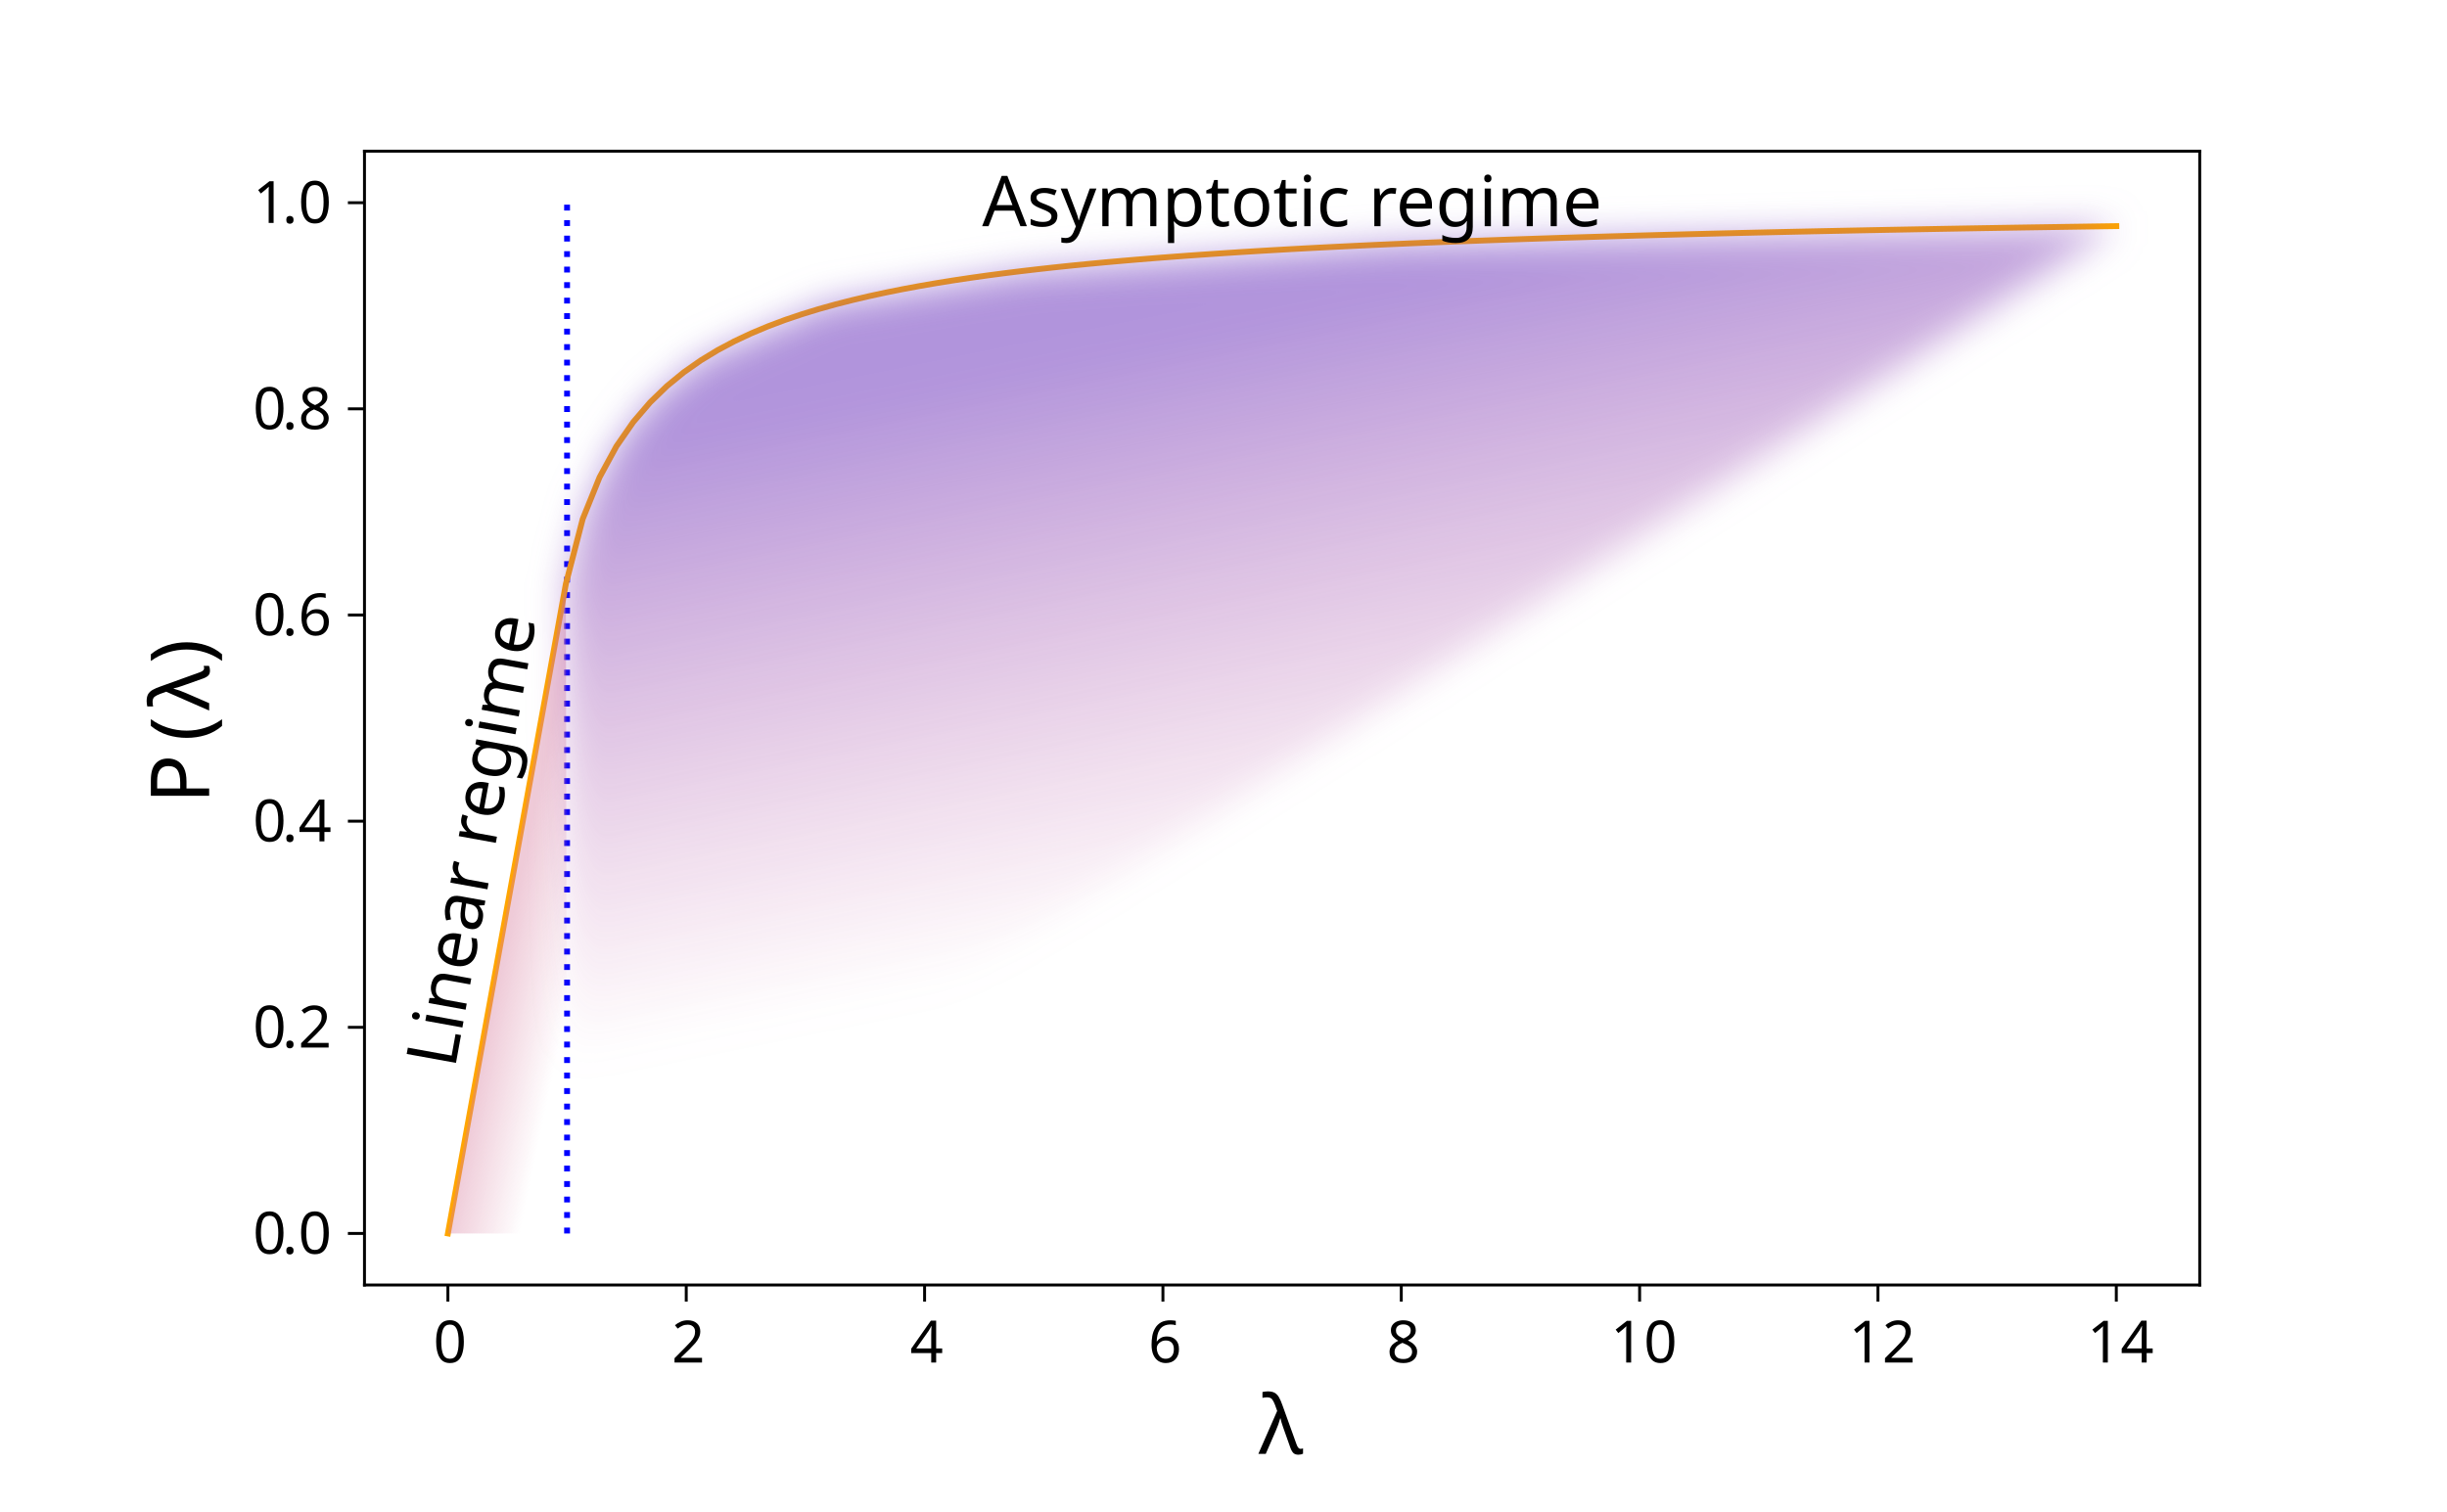
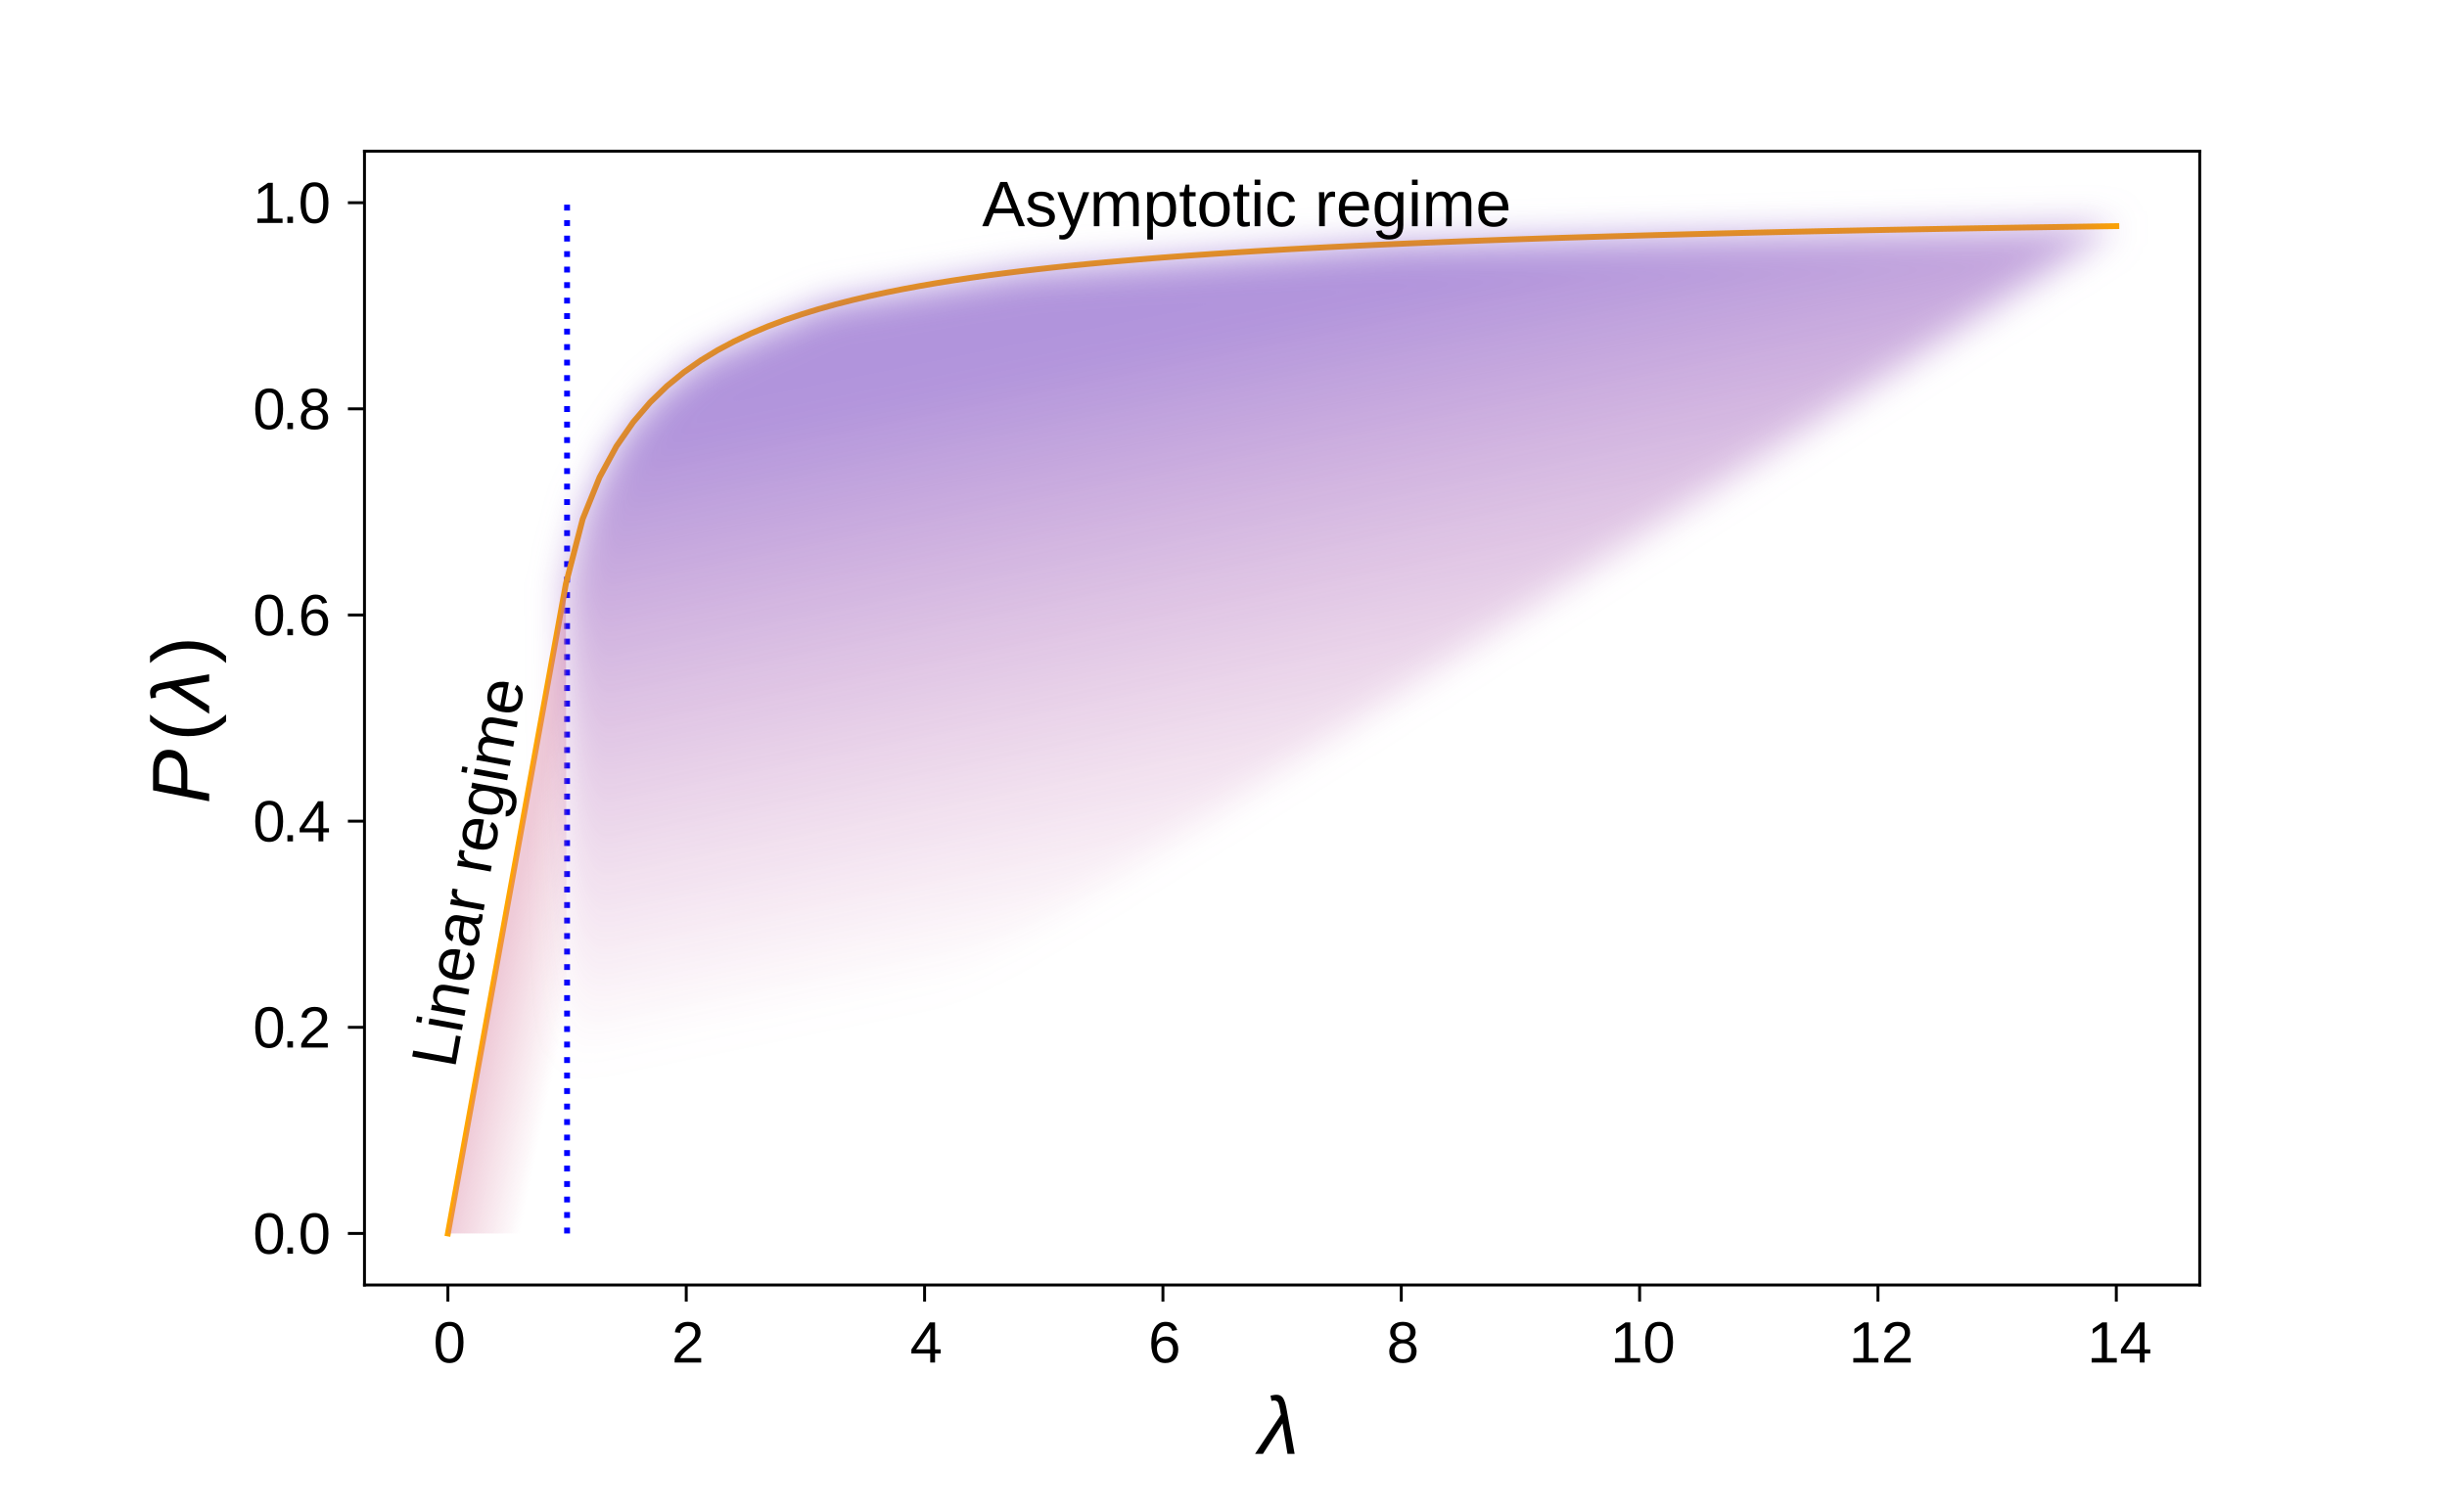
<svg xmlns="http://www.w3.org/2000/svg" xmlns:xlink="http://www.w3.org/1999/xlink" version="1.1" id="svg2" xml:space="preserve" width="557.76" height="344.64" viewBox="0 0 557.76 344.64">
  <defs id="defs6">
    <linearGradient id="linearGradient43495">
      <stop style="stop-color:#d77d9e;stop-opacity:0.768" offset="0" id="stop43491" />
      <stop style="stop-color:#d77d9e;stop-opacity:0;" offset="1" id="stop43493" />
    </linearGradient>
    <linearGradient id="linearGradient38715">
      <stop style="stop-color:#6c36bd;stop-opacity:1" offset="0" id="stop38711" />
      <stop style="stop-color:#9436a1;stop-opacity:0.498;" offset="0.492" id="stop56684" />
      <stop style="stop-color:#bd3685;stop-opacity:0;" offset="1" id="stop38713" />
    </linearGradient>
    <clipPath clipPathUnits="userSpaceOnUse" id="clipPath172">
      <path d="m 62.748,38.772 h 313.74 v 193.86 H 62.748 Z" id="path170" />
    </clipPath>
    <clipPath clipPathUnits="userSpaceOnUse" id="clipPath182">
      <path d="m 62.748,38.772 h 313.74 v 193.86 H 62.748 Z" id="path180" />
    </clipPath>
    <linearGradient xlink:href="#linearGradient38715" id="linearGradient41095" x1="165.919" y1="194.969" x2="186.473" y2="94.152" gradientUnits="userSpaceOnUse" />
    <linearGradient xlink:href="#linearGradient43495" id="linearGradient43497" x1="85.529" y1="89.861" x2="97.601" y2="87.36" gradientUnits="userSpaceOnUse" />
    <filter style="color-interpolation-filters:sRGB" id="filter44621" x="-0.027" y="-0.042" width="1.054" height="1.083">
      <feGaussianBlur stdDeviation="2.993" id="feGaussianBlur44623" />
    </filter>
  </defs>
  <g id="g8" transform="matrix(1.333333,0,0,-1.333333,-0.5860265,344.64)">
    <g id="g61135">
      <path d="M 77.009,38.772 V 35.937" style="fill:#000000;fill-opacity:1;fill-rule:nonzero;stroke:#000000;stroke-width:0.5;stroke-linecap:butt;stroke-linejoin:round;stroke-miterlimit:10;stroke-dasharray:none;stroke-opacity:1" id="path14" />
-       <text transform="matrix(1,0,0,-1,74.51824,25.5185)" style="font-style:normal;font-variant:normal;font-weight:normal;font-stretch:normal;font-size:9.963px;font-family:'CMU Serif';-inkscape-font-specification:'CMU Serif';writing-mode:lr-tb;fill:#000000;fill-opacity:1;fill-rule:nonzero;stroke:none" id="text18">
-         <tspan x="0" y="0" id="tspan16" style="font-style:normal;font-variant:normal;font-weight:normal;font-stretch:normal;font-family:'CMU Serif';-inkscape-font-specification:'CMU Serif'">0</tspan>
+       <text transform="matrix(1,0,0,-1,74.51824,25.5185)" style="font-style:normal;font-variant:normal;font-weight:normal;font-stretch:normal;font-size:9.963px;font-family:Arial;-inkscape-font-specification:Arial;writing-mode:lr-tb;fill:#000000;fill-opacity:1;fill-rule:nonzero;stroke:none" id="text18">
+         <tspan x="0" y="0" id="tspan16" style="font-style:normal;font-variant:normal;font-weight:normal;font-stretch:normal;font-family:Arial;-inkscape-font-specification:Arial">0</tspan>
      </text>
      <path d="M 117.754,38.772 V 35.937" style="fill:#000000;fill-opacity:1;fill-rule:nonzero;stroke:#000000;stroke-width:0.5;stroke-linecap:butt;stroke-linejoin:round;stroke-miterlimit:10;stroke-dasharray:none;stroke-opacity:1" id="path20" />
-       <text transform="matrix(1,0,0,-1,115.2637,25.5185)" style="font-style:normal;font-variant:normal;font-weight:normal;font-stretch:normal;font-size:9.963px;font-family:'CMU Serif';-inkscape-font-specification:'CMU Serif';writing-mode:lr-tb;fill:#000000;fill-opacity:1;fill-rule:nonzero;stroke:none" id="text24">
-         <tspan x="0" y="0" id="tspan22" style="font-style:normal;font-variant:normal;font-weight:normal;font-stretch:normal;font-family:'CMU Serif';-inkscape-font-specification:'CMU Serif'">2</tspan>
+       <text transform="matrix(1,0,0,-1,115.2637,25.5185)" style="font-style:normal;font-variant:normal;font-weight:normal;font-stretch:normal;font-size:9.963px;font-family:Arial;-inkscape-font-specification:Arial;writing-mode:lr-tb;fill:#000000;fill-opacity:1;fill-rule:nonzero;stroke:none" id="text24">
+         <tspan x="0" y="0" id="tspan22" style="font-style:normal;font-variant:normal;font-weight:normal;font-stretch:normal;font-family:Arial;-inkscape-font-specification:Arial">2</tspan>
      </text>
      <path d="M 158.5,38.772 V 35.937" style="fill:#000000;fill-opacity:1;fill-rule:nonzero;stroke:#000000;stroke-width:0.5;stroke-linecap:butt;stroke-linejoin:round;stroke-miterlimit:10;stroke-dasharray:none;stroke-opacity:1" id="path26" />
-       <text transform="matrix(1,0,0,-1,156.0092,25.5185)" style="font-style:normal;font-variant:normal;font-weight:normal;font-stretch:normal;font-size:9.963px;font-family:'CMU Serif';-inkscape-font-specification:'CMU Serif';writing-mode:lr-tb;fill:#000000;fill-opacity:1;fill-rule:nonzero;stroke:none" id="text30">
-         <tspan x="0" y="0" id="tspan28" style="font-style:normal;font-variant:normal;font-weight:normal;font-stretch:normal;font-family:'CMU Serif';-inkscape-font-specification:'CMU Serif'">4</tspan>
+       <text transform="matrix(1,0,0,-1,156.0092,25.5185)" style="font-style:normal;font-variant:normal;font-weight:normal;font-stretch:normal;font-size:9.963px;font-family:Arial;-inkscape-font-specification:Arial;writing-mode:lr-tb;fill:#000000;fill-opacity:1;fill-rule:nonzero;stroke:none" id="text30">
+         <tspan x="0" y="0" id="tspan28" style="font-style:normal;font-variant:normal;font-weight:normal;font-stretch:normal;font-family:Arial;-inkscape-font-specification:Arial">4</tspan>
      </text>
      <path d="M 199.245,38.772 V 35.937" style="fill:#000000;fill-opacity:1;fill-rule:nonzero;stroke:#000000;stroke-width:0.5;stroke-linecap:butt;stroke-linejoin:round;stroke-miterlimit:10;stroke-dasharray:none;stroke-opacity:1" id="path32" />
-       <text transform="matrix(1,0,0,-1,196.7546,25.5185)" style="font-style:normal;font-variant:normal;font-weight:normal;font-stretch:normal;font-size:9.963px;font-family:'CMU Serif';-inkscape-font-specification:'CMU Serif';writing-mode:lr-tb;fill:#000000;fill-opacity:1;fill-rule:nonzero;stroke:none" id="text36">
-         <tspan x="0" y="0" id="tspan34" style="font-style:normal;font-variant:normal;font-weight:normal;font-stretch:normal;font-family:'CMU Serif';-inkscape-font-specification:'CMU Serif'">6</tspan>
+       <text transform="matrix(1,0,0,-1,196.7546,25.5185)" style="font-style:normal;font-variant:normal;font-weight:normal;font-stretch:normal;font-size:9.963px;font-family:Arial;-inkscape-font-specification:Arial;writing-mode:lr-tb;fill:#000000;fill-opacity:1;fill-rule:nonzero;stroke:none" id="text36">
+         <tspan x="0" y="0" id="tspan34" style="font-style:normal;font-variant:normal;font-weight:normal;font-stretch:normal;font-family:Arial;-inkscape-font-specification:Arial">6</tspan>
      </text>
      <path d="M 239.991,38.772 V 35.937" style="fill:#000000;fill-opacity:1;fill-rule:nonzero;stroke:#000000;stroke-width:0.5;stroke-linecap:butt;stroke-linejoin:round;stroke-miterlimit:10;stroke-dasharray:none;stroke-opacity:1" id="path38" />
-       <text transform="matrix(1,0,0,-1,237.5001,25.5185)" style="font-style:normal;font-variant:normal;font-weight:normal;font-stretch:normal;font-size:9.963px;font-family:'CMU Serif';-inkscape-font-specification:'CMU Serif';writing-mode:lr-tb;fill:#000000;fill-opacity:1;fill-rule:nonzero;stroke:none" id="text42">
-         <tspan x="0" y="0" id="tspan40" style="font-style:normal;font-variant:normal;font-weight:normal;font-stretch:normal;font-family:'CMU Serif';-inkscape-font-specification:'CMU Serif'">8</tspan>
+       <text transform="matrix(1,0,0,-1,237.5001,25.5185)" style="font-style:normal;font-variant:normal;font-weight:normal;font-stretch:normal;font-size:9.963px;font-family:Arial;-inkscape-font-specification:Arial;writing-mode:lr-tb;fill:#000000;fill-opacity:1;fill-rule:nonzero;stroke:none" id="text42">
+         <tspan x="0" y="0" id="tspan40" style="font-style:normal;font-variant:normal;font-weight:normal;font-stretch:normal;font-family:Arial;-inkscape-font-specification:Arial">8</tspan>
      </text>
      <path d="M 280.736,38.772 V 35.937" style="fill:#000000;fill-opacity:1;fill-rule:nonzero;stroke:#000000;stroke-width:0.5;stroke-linecap:butt;stroke-linejoin:round;stroke-miterlimit:10;stroke-dasharray:none;stroke-opacity:1" id="path44" />
-       <text transform="matrix(1,0,0,-1,275.7548,25.5185)" style="font-style:normal;font-variant:normal;font-weight:normal;font-stretch:normal;font-size:9.963px;font-family:'CMU Serif';-inkscape-font-specification:'CMU Serif';writing-mode:lr-tb;fill:#000000;fill-opacity:1;fill-rule:nonzero;stroke:none" id="text48">
+       <text transform="matrix(1,0,0,-1,275.7548,25.5185)" style="font-style:normal;font-variant:normal;font-weight:normal;font-stretch:normal;font-size:9.963px;font-family:Arial;-inkscape-font-specification:Arial;writing-mode:lr-tb;fill:#000000;fill-opacity:1;fill-rule:nonzero;stroke:none" id="text48">
        <tspan x="0 4.981" y="0" id="tspan46">10</tspan>
      </text>
      <path d="M 321.482,38.772 V 35.937" style="fill:#000000;fill-opacity:1;fill-rule:nonzero;stroke:#000000;stroke-width:0.5;stroke-linecap:butt;stroke-linejoin:round;stroke-miterlimit:10;stroke-dasharray:none;stroke-opacity:1" id="path50" />
-       <text transform="matrix(1,0,0,-1,316.5003,25.5185)" style="font-style:normal;font-variant:normal;font-weight:normal;font-stretch:normal;font-size:9.963px;font-family:'CMU Serif';-inkscape-font-specification:'CMU Serif';writing-mode:lr-tb;fill:#000000;fill-opacity:1;fill-rule:nonzero;stroke:none" id="text54">
+       <text transform="matrix(1,0,0,-1,316.5003,25.5185)" style="font-style:normal;font-variant:normal;font-weight:normal;font-stretch:normal;font-size:9.963px;font-family:Arial;-inkscape-font-specification:Arial;writing-mode:lr-tb;fill:#000000;fill-opacity:1;fill-rule:nonzero;stroke:none" id="text54">
        <tspan x="0 4.981" y="0" id="tspan52">12</tspan>
      </text>
      <path d="M 362.227,38.772 V 35.937" style="fill:#000000;fill-opacity:1;fill-rule:nonzero;stroke:#000000;stroke-width:0.5;stroke-linecap:butt;stroke-linejoin:round;stroke-miterlimit:10;stroke-dasharray:none;stroke-opacity:1" id="path56" />
-       <text transform="matrix(1,0,0,-1,357.2458,25.5185)" style="font-style:normal;font-variant:normal;font-weight:normal;font-stretch:normal;font-size:9.963px;font-family:'CMU Serif';-inkscape-font-specification:'CMU Serif';writing-mode:lr-tb;fill:#000000;fill-opacity:1;fill-rule:nonzero;stroke:none" id="text60">
+       <text transform="matrix(1,0,0,-1,357.2458,25.5185)" style="font-style:normal;font-variant:normal;font-weight:normal;font-stretch:normal;font-size:9.963px;font-family:Arial;-inkscape-font-specification:Arial;writing-mode:lr-tb;fill:#000000;fill-opacity:1;fill-rule:nonzero;stroke:none" id="text60">
        <tspan x="0 4.981" y="0" id="tspan58">14</tspan>
      </text>
-       <text transform="matrix(1,0,0,-1,215.6347,9.895447)" style="font-style:normal;font-variant:normal;font-weight:normal;font-stretch:normal;font-size:13.948px;font-family:'CMU Serif';-inkscape-font-specification:'CMU Serif';writing-mode:lr-tb;fill:#000000;fill-opacity:1;fill-rule:nonzero;stroke:none" id="text64">
-         <tspan x="0" y="0" id="tspan62" style="font-style:normal;font-variant:normal;font-weight:normal;font-stretch:normal;font-family:'CMU Serif';-inkscape-font-specification:'CMU Serif'">λ</tspan>
+       <text transform="matrix(1,0,0,-1,215.6347,9.895447)" style="font-style:normal;font-variant:normal;font-weight:normal;font-stretch:normal;font-size:13.948px;font-family:Arial;-inkscape-font-specification:Arial;writing-mode:lr-tb;fill:#000000;fill-opacity:1;fill-rule:nonzero;stroke:none" id="text64">
+         <tspan x="0" y="0" id="tspan62" style="font-style:italic;font-variant:normal;font-weight:normal;font-stretch:normal;font-family:Arial;-inkscape-font-specification:Arial">λ</tspan>
      </text>
      <path d="M 62.748,47.584 H 59.913" style="fill:#000000;fill-opacity:1;fill-rule:nonzero;stroke:#000000;stroke-width:0.5;stroke-linecap:butt;stroke-linejoin:round;stroke-miterlimit:10;stroke-dasharray:none;stroke-opacity:1" id="path66" />
-       <text transform="matrix(1,0,0,-1,43.68292,44.12457)" style="font-style:normal;font-variant:normal;font-weight:normal;font-stretch:normal;font-size:9.963px;font-family:'CMU Serif';-inkscape-font-specification:'CMU Serif';writing-mode:lr-tb;fill:#000000;fill-opacity:1;fill-rule:nonzero;stroke:none" id="text70">
-         <tspan x="0" y="0" id="tspan68" style="font-style:normal;font-variant:normal;font-weight:normal;font-stretch:normal;font-family:'CMU Serif';-inkscape-font-specification:'CMU Serif'">0</tspan>
+       <text transform="matrix(1,0,0,-1,43.68292,44.12457)" style="font-style:normal;font-variant:normal;font-weight:normal;font-stretch:normal;font-size:9.963px;font-family:Arial;-inkscape-font-specification:Arial;writing-mode:lr-tb;fill:#000000;fill-opacity:1;fill-rule:nonzero;stroke:none" id="text70">
+         <tspan x="0" y="0" id="tspan68" style="font-style:normal;font-variant:normal;font-weight:normal;font-stretch:normal;font-family:Arial;-inkscape-font-specification:Arial">0</tspan>
      </text>
-       <text transform="matrix(1,0,0,-1,48.66426,44.12457)" style="font-style:normal;font-variant:normal;font-weight:normal;font-stretch:normal;font-size:9.963px;font-family:'CMU Serif';-inkscape-font-specification:'CMU Serif';writing-mode:lr-tb;fill:#000000;fill-opacity:1;fill-rule:nonzero;stroke:none" id="text74">
-         <tspan x="0" y="0" id="tspan72" style="font-style:normal;font-variant:normal;font-weight:normal;font-stretch:normal;font-family:'CMU Serif';-inkscape-font-specification:'CMU Serif'">.</tspan>
+       <text transform="matrix(1,0,0,-1,48.66426,44.12457)" style="font-style:normal;font-variant:normal;font-weight:normal;font-stretch:normal;font-size:9.963px;font-family:Arial;-inkscape-font-specification:Arial;writing-mode:lr-tb;fill:#000000;fill-opacity:1;fill-rule:nonzero;stroke:none" id="text74">
+         <tspan x="0" y="0" id="tspan72" style="font-style:normal;font-variant:normal;font-weight:normal;font-stretch:normal;font-family:Arial;-inkscape-font-specification:Arial">.</tspan>
      </text>
-       <text transform="matrix(1,0,0,-1,51.43167,44.12457)" style="font-style:normal;font-variant:normal;font-weight:normal;font-stretch:normal;font-size:9.963px;font-family:'CMU Serif';-inkscape-font-specification:'CMU Serif';writing-mode:lr-tb;fill:#000000;fill-opacity:1;fill-rule:nonzero;stroke:none" id="text78">
-         <tspan x="0" y="0" id="tspan76" style="font-style:normal;font-variant:normal;font-weight:normal;font-stretch:normal;font-family:'CMU Serif';-inkscape-font-specification:'CMU Serif'">0</tspan>
+       <text transform="matrix(1,0,0,-1,51.43167,44.12457)" style="font-style:normal;font-variant:normal;font-weight:normal;font-stretch:normal;font-size:9.963px;font-family:Arial;-inkscape-font-specification:Arial;writing-mode:lr-tb;fill:#000000;fill-opacity:1;fill-rule:nonzero;stroke:none" id="text78">
+         <tspan x="0" y="0" id="tspan76" style="font-style:normal;font-variant:normal;font-weight:normal;font-stretch:normal;font-family:Arial;-inkscape-font-specification:Arial">0</tspan>
      </text>
      <path d="M 62.748,82.831 H 59.913" style="fill:#000000;fill-opacity:1;fill-rule:nonzero;stroke:#000000;stroke-width:0.5;stroke-linecap:butt;stroke-linejoin:round;stroke-miterlimit:10;stroke-dasharray:none;stroke-opacity:1" id="path80" />
-       <text transform="matrix(1,0,0,-1,43.68292,79.37184)" style="font-style:normal;font-variant:normal;font-weight:normal;font-stretch:normal;font-size:9.963px;font-family:'CMU Serif';-inkscape-font-specification:'CMU Serif';writing-mode:lr-tb;fill:#000000;fill-opacity:1;fill-rule:nonzero;stroke:none" id="text84">
-         <tspan x="0" y="0" id="tspan82" style="font-style:normal;font-variant:normal;font-weight:normal;font-stretch:normal;font-family:'CMU Serif';-inkscape-font-specification:'CMU Serif'">0</tspan>
+       <text transform="matrix(1,0,0,-1,43.68292,79.37184)" style="font-style:normal;font-variant:normal;font-weight:normal;font-stretch:normal;font-size:9.963px;font-family:Arial;-inkscape-font-specification:Arial;writing-mode:lr-tb;fill:#000000;fill-opacity:1;fill-rule:nonzero;stroke:none" id="text84">
+         <tspan x="0" y="0" id="tspan82" style="font-style:normal;font-variant:normal;font-weight:normal;font-stretch:normal;font-family:Arial;-inkscape-font-specification:Arial">0</tspan>
      </text>
-       <text transform="matrix(1,0,0,-1,48.66426,79.37184)" style="font-style:normal;font-variant:normal;font-weight:normal;font-stretch:normal;font-size:9.963px;font-family:'CMU Serif';-inkscape-font-specification:'CMU Serif';writing-mode:lr-tb;fill:#000000;fill-opacity:1;fill-rule:nonzero;stroke:none" id="text88">
-         <tspan x="0" y="0" id="tspan86" style="font-style:normal;font-variant:normal;font-weight:normal;font-stretch:normal;font-family:'CMU Serif';-inkscape-font-specification:'CMU Serif'">.</tspan>
+       <text transform="matrix(1,0,0,-1,48.66426,79.37184)" style="font-style:normal;font-variant:normal;font-weight:normal;font-stretch:normal;font-size:9.963px;font-family:Arial;-inkscape-font-specification:Arial;writing-mode:lr-tb;fill:#000000;fill-opacity:1;fill-rule:nonzero;stroke:none" id="text88">
+         <tspan x="0" y="0" id="tspan86" style="font-style:normal;font-variant:normal;font-weight:normal;font-stretch:normal;font-family:Arial;-inkscape-font-specification:Arial">.</tspan>
      </text>
-       <text transform="matrix(1,0,0,-1,51.43167,79.37184)" style="font-style:normal;font-variant:normal;font-weight:normal;font-stretch:normal;font-size:9.963px;font-family:'CMU Serif';-inkscape-font-specification:'CMU Serif';writing-mode:lr-tb;fill:#000000;fill-opacity:1;fill-rule:nonzero;stroke:none" id="text92">
-         <tspan x="0" y="0" id="tspan90" style="font-style:normal;font-variant:normal;font-weight:normal;font-stretch:normal;font-family:'CMU Serif';-inkscape-font-specification:'CMU Serif'">2</tspan>
+       <text transform="matrix(1,0,0,-1,51.43167,79.37184)" style="font-style:normal;font-variant:normal;font-weight:normal;font-stretch:normal;font-size:9.963px;font-family:Arial;-inkscape-font-specification:Arial;writing-mode:lr-tb;fill:#000000;fill-opacity:1;fill-rule:nonzero;stroke:none" id="text92">
+         <tspan x="0" y="0" id="tspan90" style="font-style:normal;font-variant:normal;font-weight:normal;font-stretch:normal;font-family:Arial;-inkscape-font-specification:Arial">2</tspan>
      </text>
      <path d="M 62.748,118.078 H 59.913" style="fill:#000000;fill-opacity:1;fill-rule:nonzero;stroke:#000000;stroke-width:0.5;stroke-linecap:butt;stroke-linejoin:round;stroke-miterlimit:10;stroke-dasharray:none;stroke-opacity:1" id="path94" />
-       <text transform="matrix(1,0,0,-1,43.68292,114.6191)" style="font-style:normal;font-variant:normal;font-weight:normal;font-stretch:normal;font-size:9.963px;font-family:'CMU Serif';-inkscape-font-specification:'CMU Serif';writing-mode:lr-tb;fill:#000000;fill-opacity:1;fill-rule:nonzero;stroke:none" id="text98">
-         <tspan x="0" y="0" id="tspan96" style="font-style:normal;font-variant:normal;font-weight:normal;font-stretch:normal;font-family:'CMU Serif';-inkscape-font-specification:'CMU Serif'">0</tspan>
+       <text transform="matrix(1,0,0,-1,43.68292,114.6191)" style="font-style:normal;font-variant:normal;font-weight:normal;font-stretch:normal;font-size:9.963px;font-family:Arial;-inkscape-font-specification:Arial;writing-mode:lr-tb;fill:#000000;fill-opacity:1;fill-rule:nonzero;stroke:none" id="text98">
+         <tspan x="0" y="0" id="tspan96" style="font-style:normal;font-variant:normal;font-weight:normal;font-stretch:normal;font-family:Arial;-inkscape-font-specification:Arial">0</tspan>
      </text>
-       <text transform="matrix(1,0,0,-1,48.66426,114.6191)" style="font-style:normal;font-variant:normal;font-weight:normal;font-stretch:normal;font-size:9.963px;font-family:'CMU Serif';-inkscape-font-specification:'CMU Serif';writing-mode:lr-tb;fill:#000000;fill-opacity:1;fill-rule:nonzero;stroke:none" id="text102">
-         <tspan x="0" y="0" id="tspan100" style="font-style:normal;font-variant:normal;font-weight:normal;font-stretch:normal;font-family:'CMU Serif';-inkscape-font-specification:'CMU Serif'">.</tspan>
+       <text transform="matrix(1,0,0,-1,48.66426,114.6191)" style="font-style:normal;font-variant:normal;font-weight:normal;font-stretch:normal;font-size:9.963px;font-family:Arial;-inkscape-font-specification:Arial;writing-mode:lr-tb;fill:#000000;fill-opacity:1;fill-rule:nonzero;stroke:none" id="text102">
+         <tspan x="0" y="0" id="tspan100" style="font-style:normal;font-variant:normal;font-weight:normal;font-stretch:normal;font-family:Arial;-inkscape-font-specification:Arial">.</tspan>
      </text>
-       <text transform="matrix(1,0,0,-1,51.43167,114.6191)" style="font-style:normal;font-variant:normal;font-weight:normal;font-stretch:normal;font-size:9.963px;font-family:'CMU Serif';-inkscape-font-specification:'CMU Serif';writing-mode:lr-tb;fill:#000000;fill-opacity:1;fill-rule:nonzero;stroke:none" id="text106">
-         <tspan x="0" y="0" id="tspan104" style="font-style:normal;font-variant:normal;font-weight:normal;font-stretch:normal;font-family:'CMU Serif';-inkscape-font-specification:'CMU Serif'">4</tspan>
+       <text transform="matrix(1,0,0,-1,51.43167,114.6191)" style="font-style:normal;font-variant:normal;font-weight:normal;font-stretch:normal;font-size:9.963px;font-family:Arial;-inkscape-font-specification:Arial;writing-mode:lr-tb;fill:#000000;fill-opacity:1;fill-rule:nonzero;stroke:none" id="text106">
+         <tspan x="0" y="0" id="tspan104" style="font-style:normal;font-variant:normal;font-weight:normal;font-stretch:normal;font-family:Arial;-inkscape-font-specification:Arial">4</tspan>
      </text>
      <path d="M 62.748,153.326 H 59.913" style="fill:#000000;fill-opacity:1;fill-rule:nonzero;stroke:#000000;stroke-width:0.5;stroke-linecap:butt;stroke-linejoin:round;stroke-miterlimit:10;stroke-dasharray:none;stroke-opacity:1" id="path108" />
-       <text transform="matrix(1,0,0,-1,43.68292,149.8664)" style="font-style:normal;font-variant:normal;font-weight:normal;font-stretch:normal;font-size:9.963px;font-family:'CMU Serif';-inkscape-font-specification:'CMU Serif';writing-mode:lr-tb;fill:#000000;fill-opacity:1;fill-rule:nonzero;stroke:none" id="text112">
-         <tspan x="0" y="0" id="tspan110" style="font-style:normal;font-variant:normal;font-weight:normal;font-stretch:normal;font-family:'CMU Serif';-inkscape-font-specification:'CMU Serif'">0</tspan>
+       <text transform="matrix(1,0,0,-1,43.68292,149.8664)" style="font-style:normal;font-variant:normal;font-weight:normal;font-stretch:normal;font-size:9.963px;font-family:Arial;-inkscape-font-specification:Arial;writing-mode:lr-tb;fill:#000000;fill-opacity:1;fill-rule:nonzero;stroke:none" id="text112">
+         <tspan x="0" y="0" id="tspan110" style="font-style:normal;font-variant:normal;font-weight:normal;font-stretch:normal;font-family:Arial;-inkscape-font-specification:Arial">0</tspan>
      </text>
-       <text transform="matrix(1,0,0,-1,48.66426,149.8664)" style="font-style:normal;font-variant:normal;font-weight:normal;font-stretch:normal;font-size:9.963px;font-family:'CMU Serif';-inkscape-font-specification:'CMU Serif';writing-mode:lr-tb;fill:#000000;fill-opacity:1;fill-rule:nonzero;stroke:none" id="text116">
-         <tspan x="0" y="0" id="tspan114" style="font-style:normal;font-variant:normal;font-weight:normal;font-stretch:normal;font-family:'CMU Serif';-inkscape-font-specification:'CMU Serif'">.</tspan>
+       <text transform="matrix(1,0,0,-1,48.66426,149.8664)" style="font-style:normal;font-variant:normal;font-weight:normal;font-stretch:normal;font-size:9.963px;font-family:Arial;-inkscape-font-specification:Arial;writing-mode:lr-tb;fill:#000000;fill-opacity:1;fill-rule:nonzero;stroke:none" id="text116">
+         <tspan x="0" y="0" id="tspan114" style="font-style:normal;font-variant:normal;font-weight:normal;font-stretch:normal;font-family:Arial;-inkscape-font-specification:Arial">.</tspan>
      </text>
-       <text transform="matrix(1,0,0,-1,51.43167,149.8664)" style="font-style:normal;font-variant:normal;font-weight:normal;font-stretch:normal;font-size:9.963px;font-family:'CMU Serif';-inkscape-font-specification:'CMU Serif';writing-mode:lr-tb;fill:#000000;fill-opacity:1;fill-rule:nonzero;stroke:none" id="text120">
-         <tspan x="0" y="0" id="tspan118" style="font-style:normal;font-variant:normal;font-weight:normal;font-stretch:normal;font-family:'CMU Serif';-inkscape-font-specification:'CMU Serif'">6</tspan>
+       <text transform="matrix(1,0,0,-1,51.43167,149.8664)" style="font-style:normal;font-variant:normal;font-weight:normal;font-stretch:normal;font-size:9.963px;font-family:Arial;-inkscape-font-specification:Arial;writing-mode:lr-tb;fill:#000000;fill-opacity:1;fill-rule:nonzero;stroke:none" id="text120">
+         <tspan x="0" y="0" id="tspan118" style="font-style:normal;font-variant:normal;font-weight:normal;font-stretch:normal;font-family:Arial;-inkscape-font-specification:Arial">6</tspan>
      </text>
      <path d="M 62.748,188.573 H 59.913" style="fill:#000000;fill-opacity:1;fill-rule:nonzero;stroke:#000000;stroke-width:0.5;stroke-linecap:butt;stroke-linejoin:round;stroke-miterlimit:10;stroke-dasharray:none;stroke-opacity:1" id="path122" />
-       <text transform="matrix(1,0,0,-1,43.68292,185.1137)" style="font-style:normal;font-variant:normal;font-weight:normal;font-stretch:normal;font-size:9.963px;font-family:'CMU Serif';-inkscape-font-specification:'CMU Serif';writing-mode:lr-tb;fill:#000000;fill-opacity:1;fill-rule:nonzero;stroke:none" id="text126">
-         <tspan x="0" y="0" id="tspan124" style="font-style:normal;font-variant:normal;font-weight:normal;font-stretch:normal;font-family:'CMU Serif';-inkscape-font-specification:'CMU Serif'">0</tspan>
+       <text transform="matrix(1,0,0,-1,43.68292,185.1137)" style="font-style:normal;font-variant:normal;font-weight:normal;font-stretch:normal;font-size:9.963px;font-family:Arial;-inkscape-font-specification:Arial;writing-mode:lr-tb;fill:#000000;fill-opacity:1;fill-rule:nonzero;stroke:none" id="text126">
+         <tspan x="0" y="0" id="tspan124" style="font-style:normal;font-variant:normal;font-weight:normal;font-stretch:normal;font-family:Arial;-inkscape-font-specification:Arial">0</tspan>
      </text>
-       <text transform="matrix(1,0,0,-1,48.66426,185.1137)" style="font-style:normal;font-variant:normal;font-weight:normal;font-stretch:normal;font-size:9.963px;font-family:'CMU Serif';-inkscape-font-specification:'CMU Serif';writing-mode:lr-tb;fill:#000000;fill-opacity:1;fill-rule:nonzero;stroke:none" id="text130">
-         <tspan x="0" y="0" id="tspan128" style="font-style:normal;font-variant:normal;font-weight:normal;font-stretch:normal;font-family:'CMU Serif';-inkscape-font-specification:'CMU Serif'">.</tspan>
+       <text transform="matrix(1,0,0,-1,48.66426,185.1137)" style="font-style:normal;font-variant:normal;font-weight:normal;font-stretch:normal;font-size:9.963px;font-family:Arial;-inkscape-font-specification:Arial;writing-mode:lr-tb;fill:#000000;fill-opacity:1;fill-rule:nonzero;stroke:none" id="text130">
+         <tspan x="0" y="0" id="tspan128" style="font-style:normal;font-variant:normal;font-weight:normal;font-stretch:normal;font-family:Arial;-inkscape-font-specification:Arial">.</tspan>
      </text>
-       <text transform="matrix(1,0,0,-1,51.43167,185.1137)" style="font-style:normal;font-variant:normal;font-weight:normal;font-stretch:normal;font-size:9.963px;font-family:'CMU Serif';-inkscape-font-specification:'CMU Serif';writing-mode:lr-tb;fill:#000000;fill-opacity:1;fill-rule:nonzero;stroke:none" id="text134">
-         <tspan x="0" y="0" id="tspan132" style="font-style:normal;font-variant:normal;font-weight:normal;font-stretch:normal;font-family:'CMU Serif';-inkscape-font-specification:'CMU Serif'">8</tspan>
+       <text transform="matrix(1,0,0,-1,51.43167,185.1137)" style="font-style:normal;font-variant:normal;font-weight:normal;font-stretch:normal;font-size:9.963px;font-family:Arial;-inkscape-font-specification:Arial;writing-mode:lr-tb;fill:#000000;fill-opacity:1;fill-rule:nonzero;stroke:none" id="text134">
+         <tspan x="0" y="0" id="tspan132" style="font-style:normal;font-variant:normal;font-weight:normal;font-stretch:normal;font-family:Arial;-inkscape-font-specification:Arial">8</tspan>
      </text>
      <path d="M 62.748,223.82 H 59.913" style="fill:#000000;fill-opacity:1;fill-rule:nonzero;stroke:#000000;stroke-width:0.5;stroke-linecap:butt;stroke-linejoin:round;stroke-miterlimit:10;stroke-dasharray:none;stroke-opacity:1" id="path136" />
-       <text transform="matrix(1,0,0,-1,43.68292,220.3609)" style="font-style:normal;font-variant:normal;font-weight:normal;font-stretch:normal;font-size:9.963px;font-family:'CMU Serif';-inkscape-font-specification:'CMU Serif';writing-mode:lr-tb;fill:#000000;fill-opacity:1;fill-rule:nonzero;stroke:none" id="text140">
-         <tspan x="0" y="0" id="tspan138" style="font-style:normal;font-variant:normal;font-weight:normal;font-stretch:normal;font-family:'CMU Serif';-inkscape-font-specification:'CMU Serif'">1</tspan>
+       <text transform="matrix(1,0,0,-1,43.68292,220.3609)" style="font-style:normal;font-variant:normal;font-weight:normal;font-stretch:normal;font-size:9.963px;font-family:Arial;-inkscape-font-specification:Arial;writing-mode:lr-tb;fill:#000000;fill-opacity:1;fill-rule:nonzero;stroke:none" id="text140">
+         <tspan x="0" y="0" id="tspan138" style="font-style:normal;font-variant:normal;font-weight:normal;font-stretch:normal;font-family:Arial;-inkscape-font-specification:Arial">1</tspan>
      </text>
-       <text transform="matrix(1,0,0,-1,48.66426,220.3609)" style="font-style:normal;font-variant:normal;font-weight:normal;font-stretch:normal;font-size:9.963px;font-family:'CMU Serif';-inkscape-font-specification:'CMU Serif';writing-mode:lr-tb;fill:#000000;fill-opacity:1;fill-rule:nonzero;stroke:none" id="text144">
-         <tspan x="0" y="0" id="tspan142" style="font-style:normal;font-variant:normal;font-weight:normal;font-stretch:normal;font-family:'CMU Serif';-inkscape-font-specification:'CMU Serif'">.</tspan>
+       <text transform="matrix(1,0,0,-1,48.66426,220.3609)" style="font-style:normal;font-variant:normal;font-weight:normal;font-stretch:normal;font-size:9.963px;font-family:Arial;-inkscape-font-specification:Arial;writing-mode:lr-tb;fill:#000000;fill-opacity:1;fill-rule:nonzero;stroke:none" id="text144">
+         <tspan x="0" y="0" id="tspan142" style="font-style:normal;font-variant:normal;font-weight:normal;font-stretch:normal;font-family:Arial;-inkscape-font-specification:Arial">.</tspan>
      </text>
-       <text transform="matrix(1,0,0,-1,51.43167,220.3609)" style="font-style:normal;font-variant:normal;font-weight:normal;font-stretch:normal;font-size:9.963px;font-family:'CMU Serif';-inkscape-font-specification:'CMU Serif';writing-mode:lr-tb;fill:#000000;fill-opacity:1;fill-rule:nonzero;stroke:none" id="text148">
-         <tspan x="0" y="0" id="tspan146" style="font-style:normal;font-variant:normal;font-weight:normal;font-stretch:normal;font-family:'CMU Serif';-inkscape-font-specification:'CMU Serif'">0</tspan>
+       <text transform="matrix(1,0,0,-1,51.43167,220.3609)" style="font-style:normal;font-variant:normal;font-weight:normal;font-stretch:normal;font-size:9.963px;font-family:Arial;-inkscape-font-specification:Arial;writing-mode:lr-tb;fill:#000000;fill-opacity:1;fill-rule:nonzero;stroke:none" id="text148">
+         <tspan x="0" y="0" id="tspan146" style="font-style:normal;font-variant:normal;font-weight:normal;font-stretch:normal;font-family:Arial;-inkscape-font-specification:Arial">0</tspan>
      </text>
-       <text transform="matrix(0,1,1,0,36.196,121.0579)" style="font-style:normal;font-variant:normal;font-weight:normal;font-stretch:normal;font-size:13.948px;font-family:'CMU Serif';-inkscape-font-specification:'CMU Serif';writing-mode:lr-tb;fill:#000000;fill-opacity:1;fill-rule:nonzero;stroke:none" id="text152">
-         <tspan x="0" y="0" id="tspan150" style="font-style:normal;font-variant:normal;font-weight:normal;font-stretch:normal;font-family:'CMU Serif';-inkscape-font-specification:'CMU Serif'">P</tspan>
+       <text transform="matrix(0,1,1,0,36.196,121.0579)" style="font-style:normal;font-variant:normal;font-weight:normal;font-stretch:normal;font-size:13.948px;font-family:Arial;-inkscape-font-specification:Arial;writing-mode:lr-tb;fill:#000000;fill-opacity:1;fill-rule:nonzero;stroke:none" id="text152">
+         <tspan x="0" y="0" id="tspan150" style="font-style:italic;font-variant:normal;font-weight:normal;font-stretch:normal;font-family:Arial;-inkscape-font-specification:Arial">P</tspan>
      </text>
-       <text transform="matrix(0,1,1,0,36.196,131.7575)" style="font-style:normal;font-variant:normal;font-weight:normal;font-stretch:normal;font-size:13.948px;font-family:'CMU Serif';-inkscape-font-specification:'CMU Serif';writing-mode:lr-tb;fill:#000000;fill-opacity:1;fill-rule:nonzero;stroke:none" id="text156">
-         <tspan x="0" y="0" id="tspan154" style="font-style:normal;font-variant:normal;font-weight:normal;font-stretch:normal;font-family:'CMU Serif';-inkscape-font-specification:'CMU Serif'">(</tspan>
+       <text transform="matrix(0,1,1,0,36.196,131.7575)" style="font-style:normal;font-variant:normal;font-weight:normal;font-stretch:normal;font-size:13.948px;font-family:Arial;-inkscape-font-specification:Arial;writing-mode:lr-tb;fill:#000000;fill-opacity:1;fill-rule:nonzero;stroke:none" id="text156">
+         <tspan x="0" y="0" id="tspan154" style="font-style:normal;font-variant:normal;font-weight:normal;font-stretch:normal;font-family:Arial;-inkscape-font-specification:Arial">(</tspan>
      </text>
-       <text transform="matrix(0,1,1,0,36.196,137.0685)" style="font-style:normal;font-variant:normal;font-weight:normal;font-stretch:normal;font-size:13.948px;font-family:'CMU Serif';-inkscape-font-specification:'CMU Serif';writing-mode:lr-tb;fill:#000000;fill-opacity:1;fill-rule:nonzero;stroke:none" id="text160">
-         <tspan x="0" y="0" id="tspan158" style="font-style:normal;font-variant:normal;font-weight:normal;font-stretch:normal;font-family:'CMU Serif';-inkscape-font-specification:'CMU Serif'">λ</tspan>
+       <text transform="matrix(0,1,1,0,36.196,137.0685)" style="font-style:normal;font-variant:normal;font-weight:normal;font-stretch:normal;font-size:13.948px;font-family:Arial;-inkscape-font-specification:Arial;writing-mode:lr-tb;fill:#000000;fill-opacity:1;fill-rule:nonzero;stroke:none" id="text160">
+         <tspan x="0" y="0" id="tspan158" style="font-style:italic;font-variant:normal;font-weight:normal;font-stretch:normal;font-family:Arial;-inkscape-font-specification:'Arial Italic'">λ</tspan>
      </text>
-       <text transform="matrix(0,1,1,0,36.196,145.0351)" style="font-style:normal;font-variant:normal;font-weight:normal;font-stretch:normal;font-size:13.948px;font-family:'CMU Serif';-inkscape-font-specification:'CMU Serif';writing-mode:lr-tb;fill:#000000;fill-opacity:1;fill-rule:nonzero;stroke:none" id="text164">
-         <tspan x="0" y="0" id="tspan162" style="font-style:normal;font-variant:normal;font-weight:normal;font-stretch:normal;font-family:'CMU Serif';-inkscape-font-specification:'CMU Serif'">)</tspan>
+       <text transform="matrix(0,1,1,0,36.196,145.0351)" style="font-style:normal;font-variant:normal;font-weight:normal;font-stretch:normal;font-size:13.948px;font-family:Arial;-inkscape-font-specification:Arial;writing-mode:lr-tb;fill:#000000;fill-opacity:1;fill-rule:nonzero;stroke:none" id="text164">
+         <tspan x="0" y="0" id="tspan162" style="font-style:normal;font-variant:normal;font-weight:normal;font-stretch:normal;font-family:Arial;-inkscape-font-specification:Arial">)</tspan>
      </text>
      <g id="g166">
        <g id="g168" clip-path="url(#clipPath172)">
          <path d="M 97.382,47.584 V 223.82" style="fill:none;stroke:#0000ff;stroke-width:1;stroke-linecap:butt;stroke-linejoin:round;stroke-miterlimit:10;stroke-dasharray:1, 1.65;stroke-dashoffset:0;stroke-opacity:1" id="path174" />
        </g>
      </g>
      <g id="g176">
        <g id="g178" clip-path="url(#clipPath182)">
          <path d="m 77.009,47.584 2.881,15.866 2.881,15.866 2.881,15.866 2.881,15.866 2.881,15.866 2.881,15.866 2.881,15.866 2.881,11.106 2.881,7.124 2.881,5.297 2.881,4.152 2.881,3.363 2.881,2.789 2.881,2.355 2.881,2.018 2.881,1.749 2.881,1.533 2.881,1.354 2.881,1.206 2.881,1.081 2.881,0.974 2.881,0.883 2.881,0.804 2.881,0.736 2.881,0.676 2.881,0.623 2.881,0.576 2.881,0.534 2.881,0.496 2.881,0.463 2.881,0.432 2.881,0.405 2.881,0.38 2.881,0.358 2.881,0.337 2.881,0.318 2.881,0.301 2.881,0.285 2.881,0.27 2.881,0.256 2.881,0.244 2.881,0.232 2.881,0.221 2.881,0.211 2.881,0.202 2.881,0.193 2.881,0.185 2.881,0.177 2.881,0.17 2.881,0.163 2.881,0.156 2.881,0.15 2.881,0.145 2.881,0.139 2.881,0.134 2.881,0.129 2.881,0.125 2.881,0.12 2.881,0.116 2.881,0.112 2.881,0.109 2.881,0.105 2.881,0.102 2.881,0.099 2.881,0.096 2.881,0.093 2.881,0.09 2.881,0.087 2.881,0.085 2.881,0.082 2.881,0.08 2.881,0.078 2.881,0.076 2.881,0.074 2.881,0.072 2.881,0.07 2.881,0.068 2.881,0.066 2.881,0.065 2.881,0.063 2.881,0.061 2.881,0.06 2.881,0.058 2.881,0.057 2.881,0.056 2.881,0.054 2.881,0.053 2.881,0.052 2.881,0.051 2.881,0.05 2.881,0.049 2.881,0.047 2.881,0.046 2.881,0.045 2.881,0.044 2.881,0.044 2.881,0.043 2.881,0.042 2.881,0.041" style="fill:none;stroke:#ffa500;stroke-width:1;stroke-linecap:square;stroke-linejoin:round;stroke-miterlimit:10;stroke-dasharray:none;stroke-opacity:1" id="path184" />
        </g>
      </g>
      <g id="g186">
        <path d="m 62.748,38.772 v 193.86" style="fill:none;stroke:#000000;stroke-width:0.5;stroke-linecap:square;stroke-linejoin:miter;stroke-miterlimit:10;stroke-dasharray:none;stroke-opacity:1" id="path188" />
        <path d="m 376.488,38.772 v 193.86" style="fill:none;stroke:#000000;stroke-width:0.5;stroke-linecap:square;stroke-linejoin:miter;stroke-miterlimit:10;stroke-dasharray:none;stroke-opacity:1" id="path190" />
        <path d="m 62.748,38.772 h 313.74" style="fill:none;stroke:#000000;stroke-width:0.5;stroke-linecap:square;stroke-linejoin:miter;stroke-miterlimit:10;stroke-dasharray:none;stroke-opacity:1" id="path192" />
        <path d="m 62.748,232.632 h 313.74" style="fill:none;stroke:#000000;stroke-width:0.5;stroke-linecap:square;stroke-linejoin:miter;stroke-miterlimit:10;stroke-dasharray:none;stroke-opacity:1" id="path194" />
      </g>
      <path style="opacity:0.52;fill:url(#linearGradient43497);fill-opacity:1;stroke:none;stroke-width:0.75px;stroke-linecap:butt;stroke-linejoin:miter;stroke-opacity:1" d="M 77.009,47.584 H 97.382 L 97.176,158.646 Z" id="path13650" />
-       <text xml:space="preserve" style="font-size:12px;line-height:1.25;font-family:'CMU Serif';-inkscape-font-specification:'CMU Serif';letter-spacing:0px;word-spacing:0px;stroke-width:0.75" x="88.333" y="63.46" id="text14963" transform="matrix(0.1781911,0.9839959,0.9839959,-0.1781911,0,0)">
-         <tspan id="tspan14961" style="font-size:12px;stroke-width:0.75" x="88.333" y="63.46">Linear regime </tspan>
+       <text xml:space="preserve" style="font-style:normal;font-variant:normal;font-weight:normal;font-stretch:normal;font-size:11px;line-height:1.25;font-family:Arial;-inkscape-font-specification:Arial;letter-spacing:0px;word-spacing:0px;stroke-width:0.75" x="88.333" y="63.46" id="text14963" transform="matrix(0.1781911,0.9839959,0.9839959,-0.1781911,0,0)">
+         <tspan id="tspan14961" style="font-style:normal;font-variant:normal;font-weight:normal;font-stretch:normal;font-size:11px;font-family:Arial;-inkscape-font-specification:Arial;stroke-width:0.75" x="88.333" y="63.46">Linear regime </tspan>
      </text>
      <path style="opacity:0.534;fill:url(#linearGradient41095);fill-opacity:1;stroke:none;stroke-width:0.75px;stroke-linecap:butt;stroke-linejoin:miter;stroke-opacity:1;filter:url(#filter44621)" d="M 97.176,158.646 97.382,47.584 362.227,219.811 l -123.128,-3.086 -62.851,-4.615 -34.502,-5.714 -21.521,-9.549 -8.643,-7.161 -5.762,-7.515 -5.169,-10.278 z" id="path36592" />
-       <text xml:space="preserve" style="font-size:12px;line-height:1.25;font-family:'CMU Serif';-inkscape-font-specification:'CMU Serif';letter-spacing:0px;word-spacing:0px;stroke-width:0.75" x="168.336" y="-219.802" id="text45614" transform="scale(1,-1)">
-         <tspan id="tspan45612" style="font-size:12px;stroke-width:0.75" x="168.336" y="-219.802">Asymptotic regime </tspan>
+       <text xml:space="preserve" style="font-style:normal;font-variant:normal;font-weight:normal;font-stretch:normal;font-size:11px;line-height:1.25;font-family:Arial;-inkscape-font-specification:Arial;letter-spacing:0px;word-spacing:0px;stroke-width:0.75" x="168.336" y="-219.802" id="text45614" transform="scale(1,-1)">
+         <tspan id="tspan45612" style="font-style:normal;font-variant:normal;font-weight:normal;font-stretch:normal;font-size:11px;font-family:Arial;-inkscape-font-specification:Arial;stroke-width:0.75" x="168.336" y="-219.802">Asymptotic regime </tspan>
      </text>
    </g>
  </g>
</svg>
